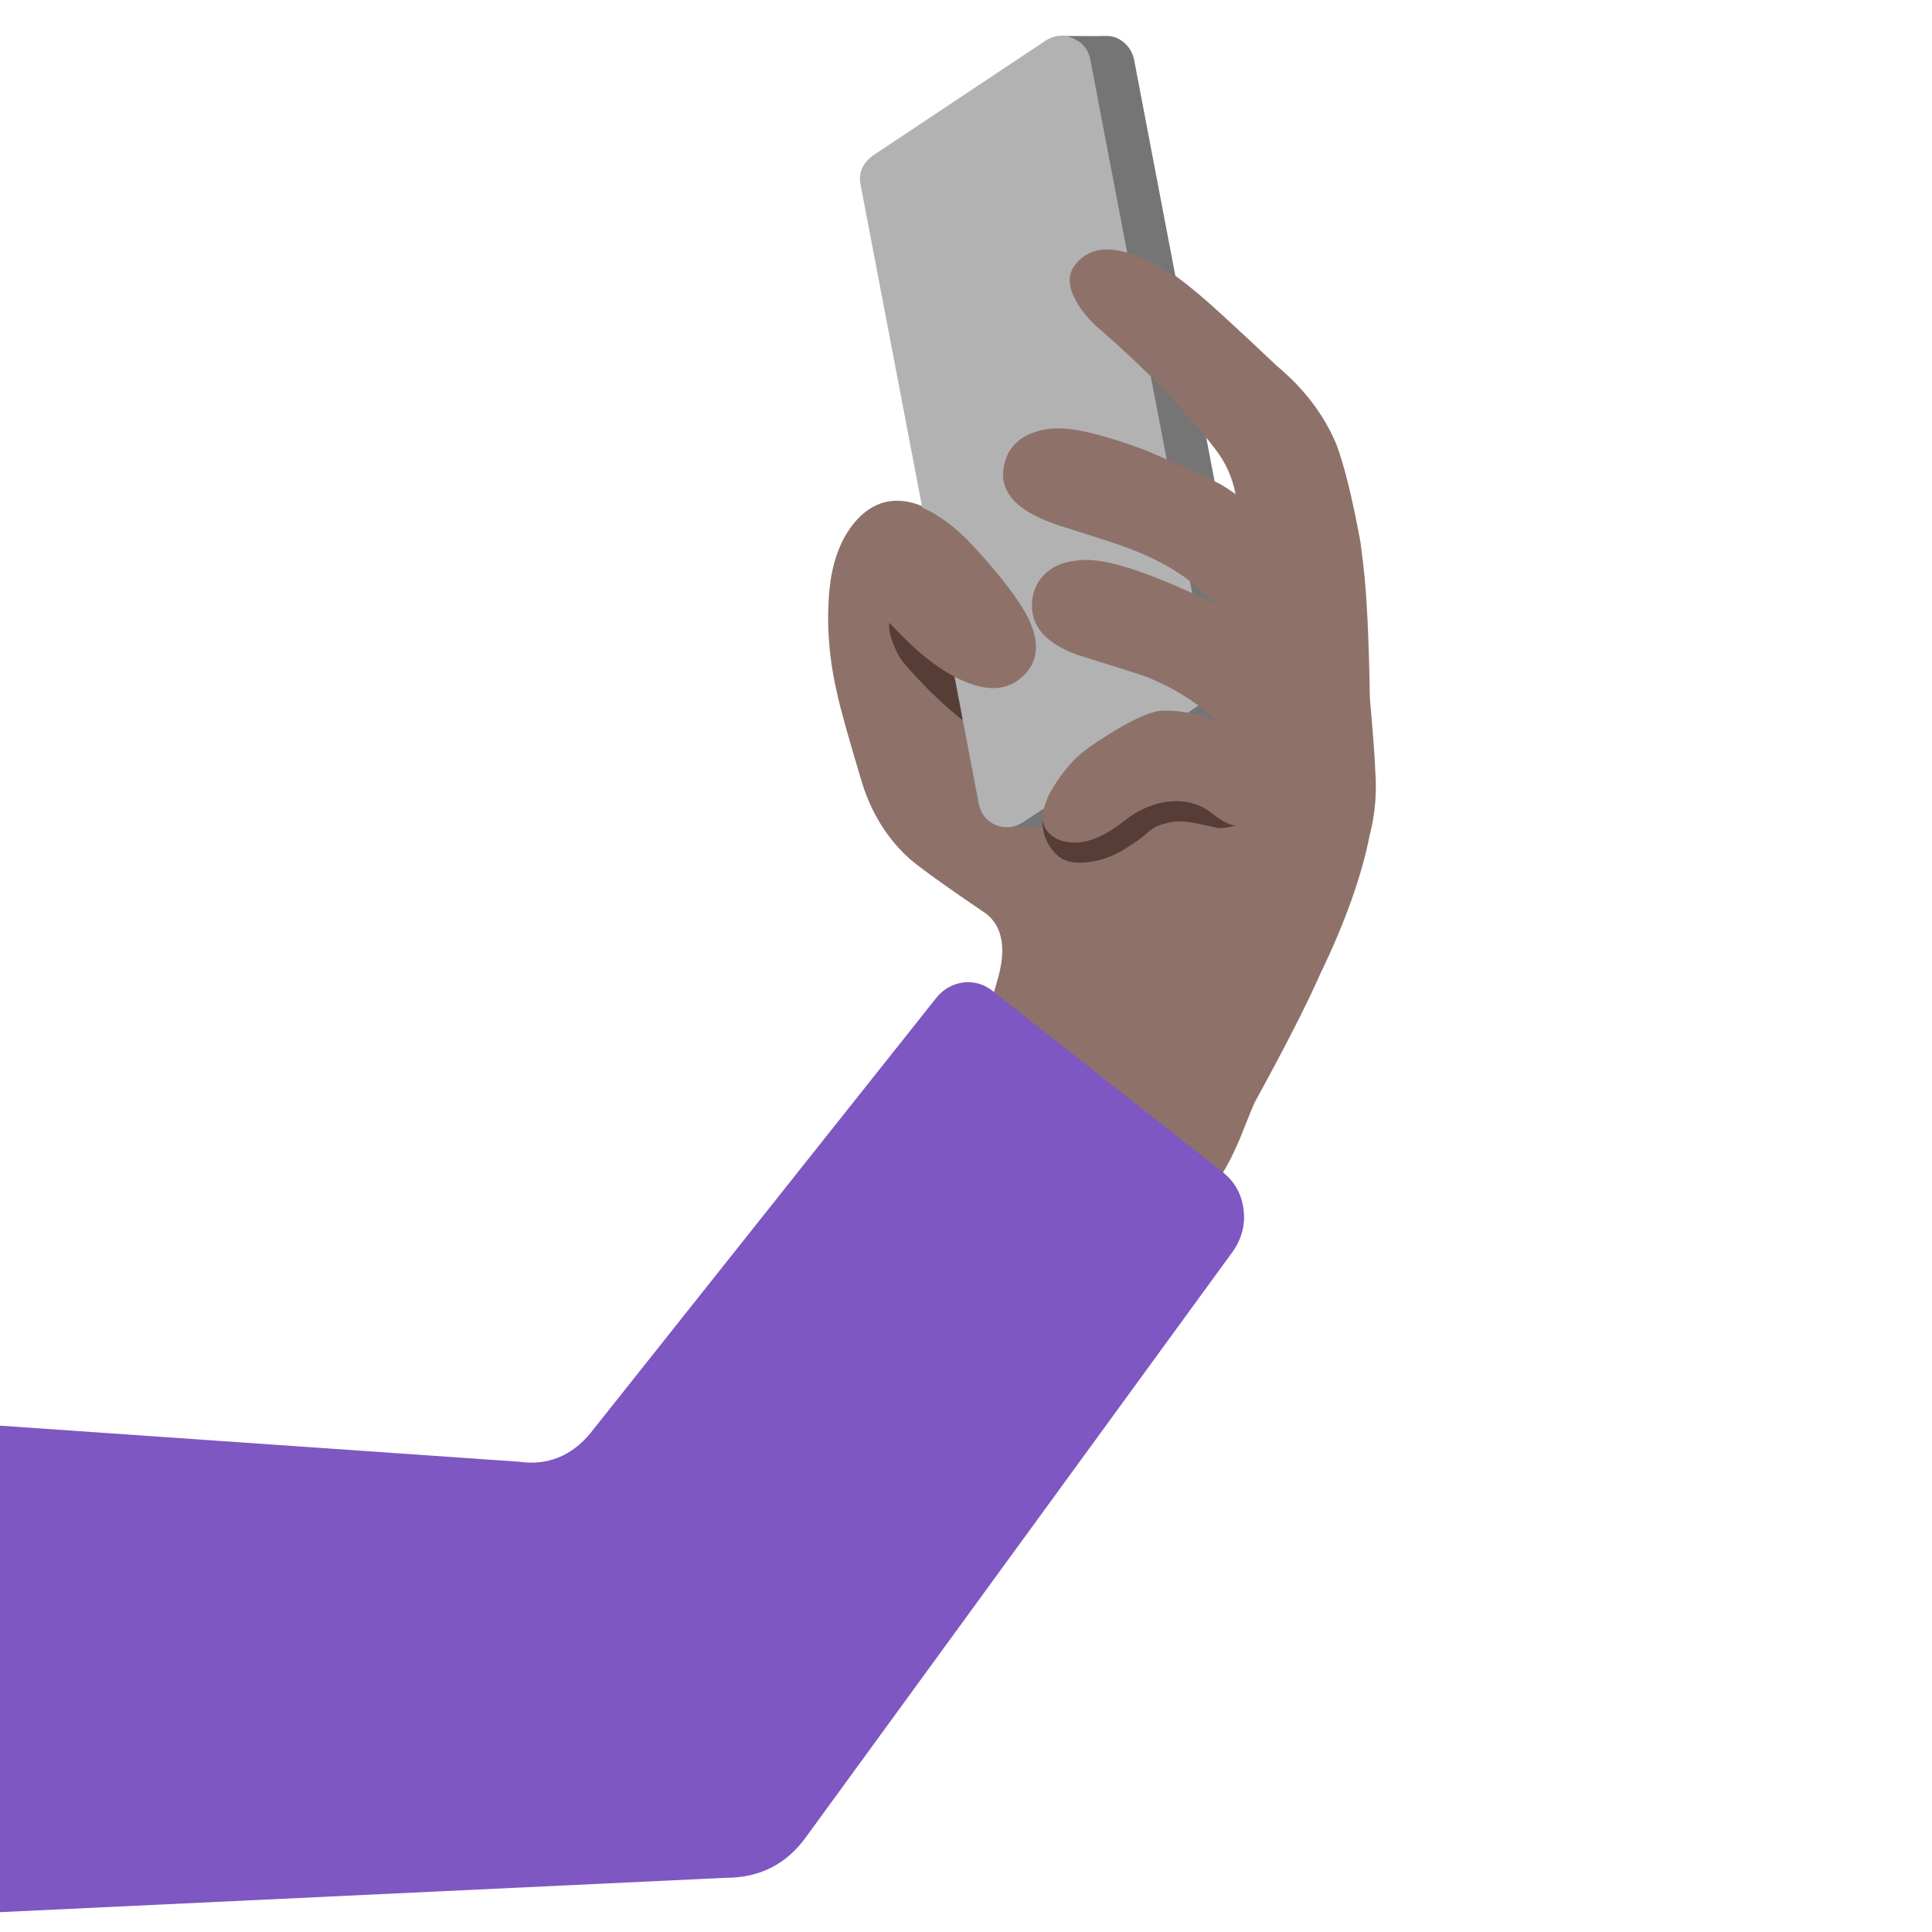
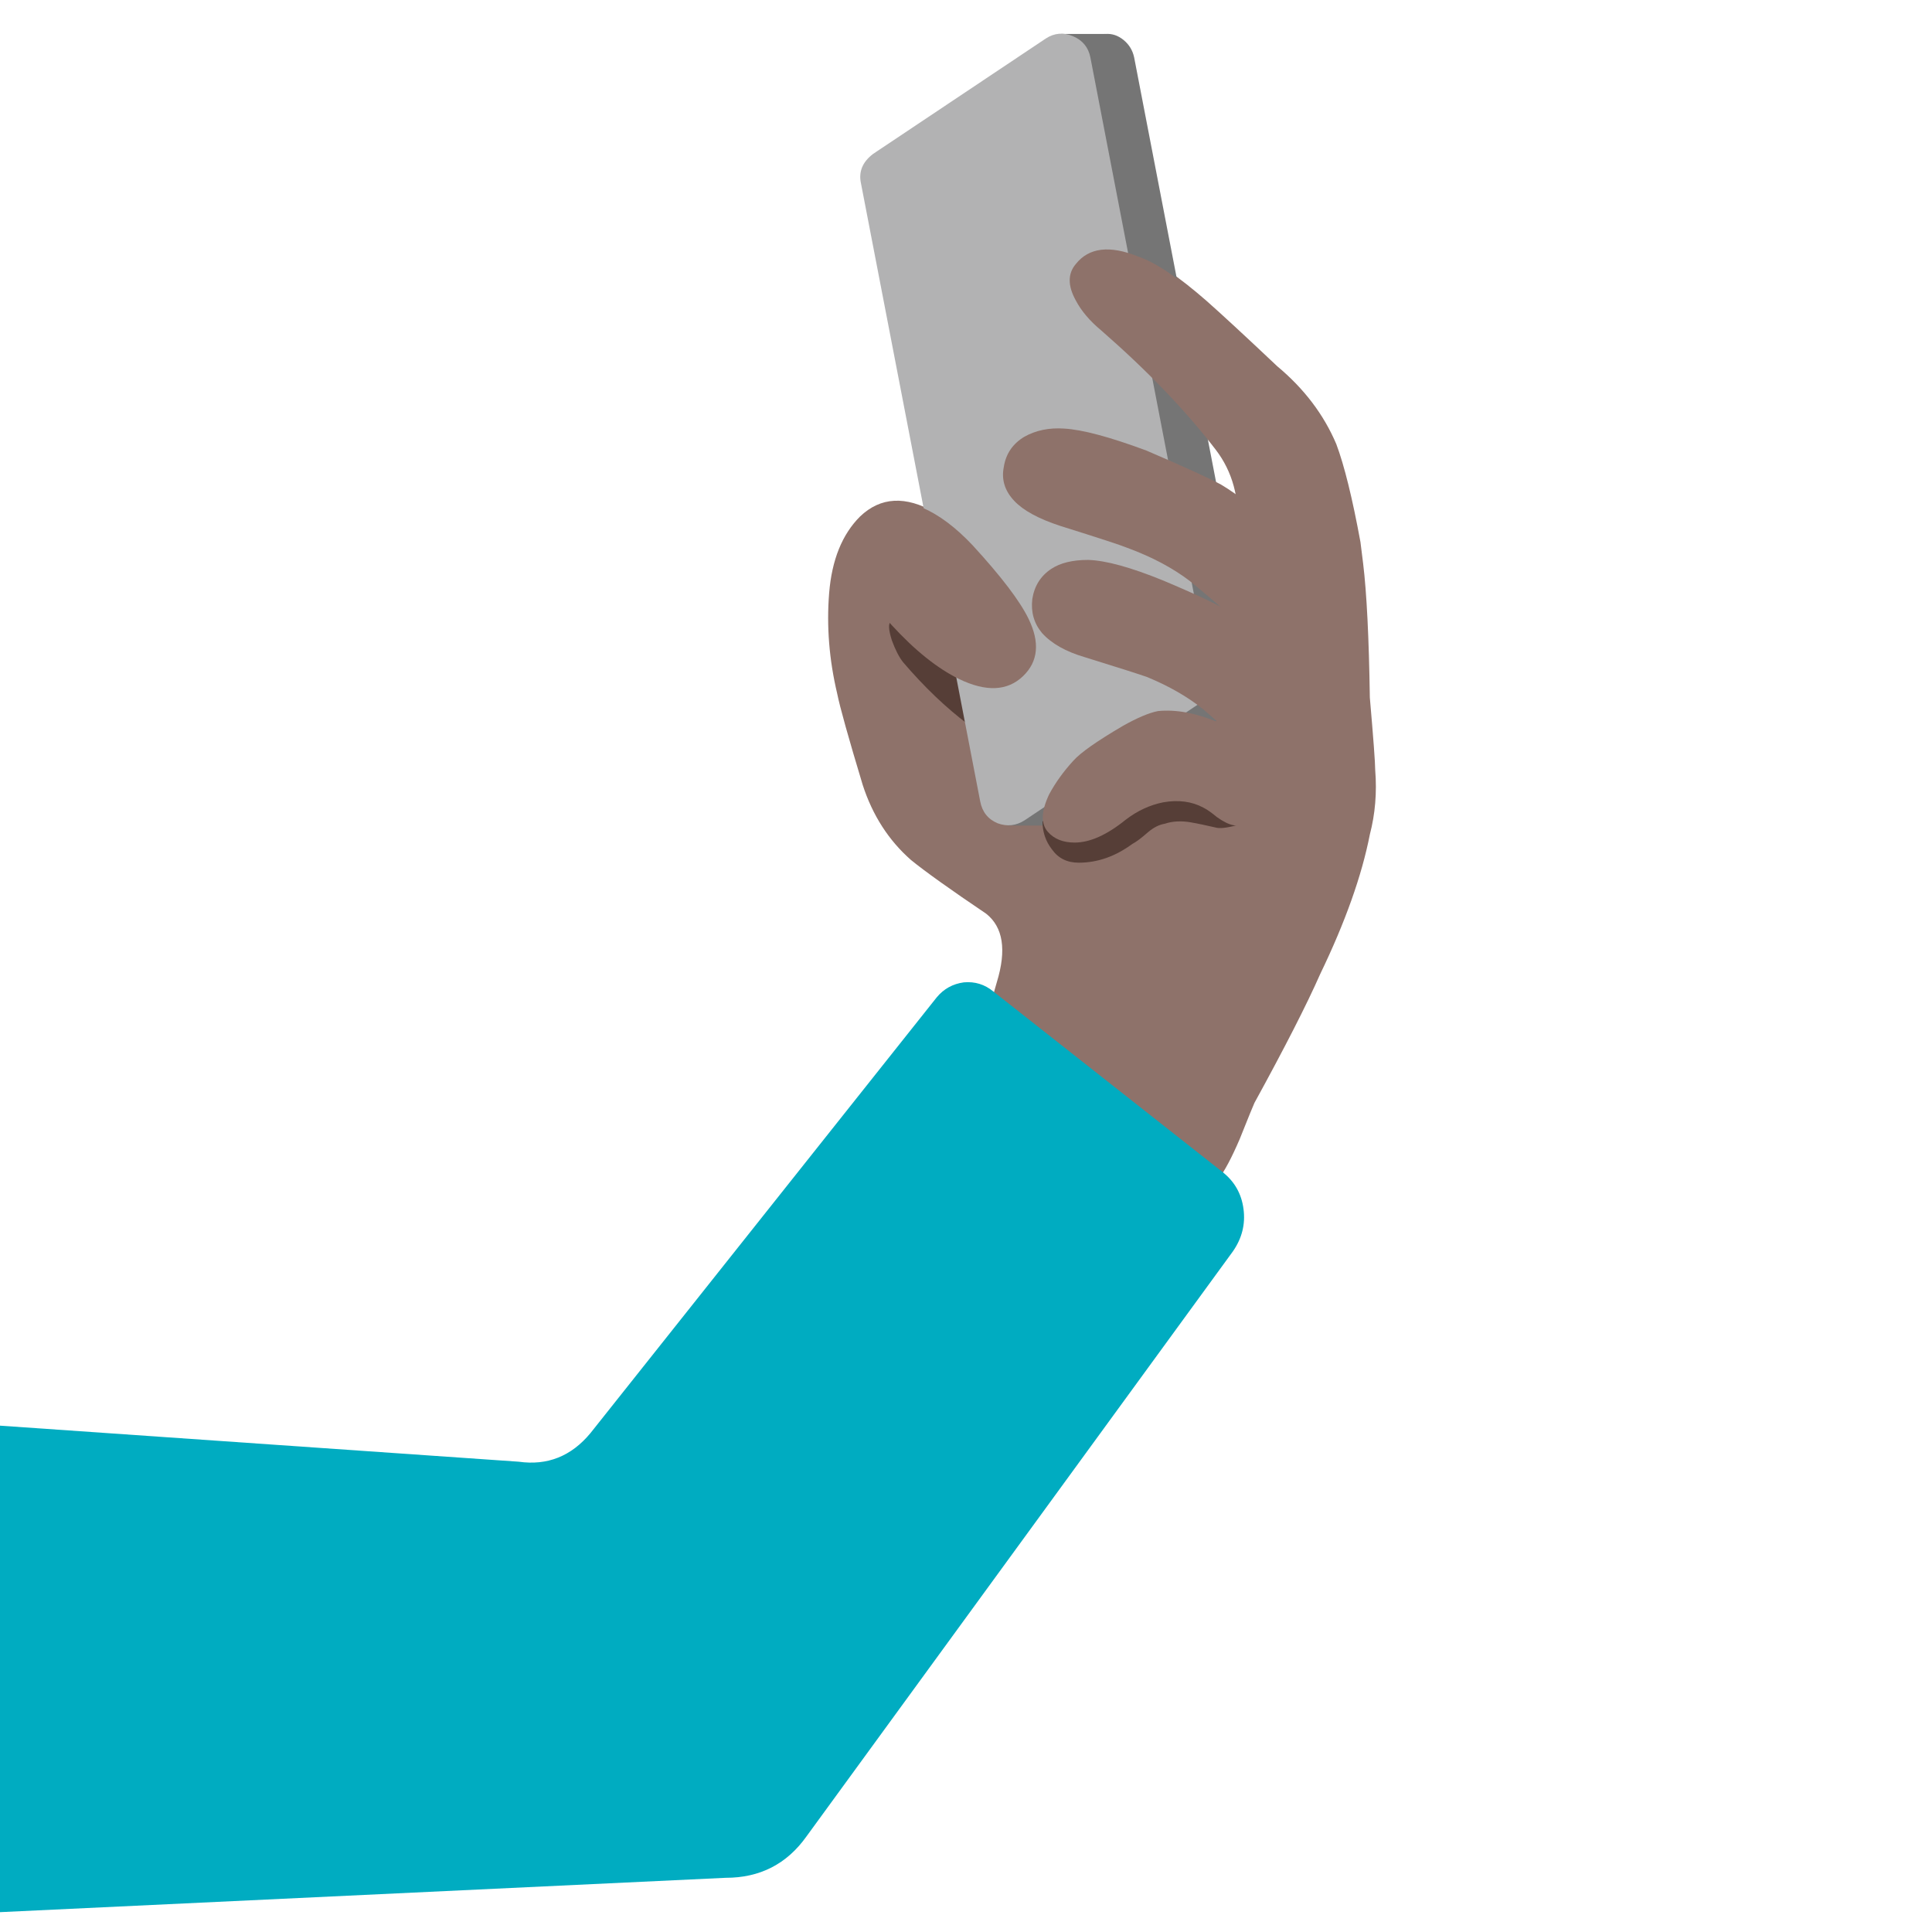
<svg xmlns="http://www.w3.org/2000/svg" xmlns:xlink="http://www.w3.org/1999/xlink" preserveAspectRatio="none" viewBox="0 0 72 72">
  <defs>
    <path id="a" fill="#8E726A" d="M44.95 11.2q-1.55-1.35-2.5-1.7-1.6-.65-2.35.3t.95 2.5q2.5 2.15 4.3 4.4.9 1.2.8 3.2-.1 1.35-1.3 2.45-1.15 1.1-2.95 1.55-2 .5-3.15-.35-.65-.5-1.85-2.25-1.15-1.65-2.05-2.2-1.65-.95-2.8.15-1 1-1.15 2.85-.15 1.85.3 3.75.15.75.95 3.4.55 1.7 1.8 2.8.8.65 2.8 2 .95.75.4 2.55-.65 2.2-.3 3.15.4 1.1 2.05 2.2.9.55 2.65 1.6.9.7 2.25.8 1.25.1 1.6-.4.35-.45.8-1.5.5-1.25.55-1.35 1.7-3.1 2.45-4.8 1.4-2.9 1.85-5.2.3-1.15.2-2.4 0-.4-.2-2.7-.05-3.35-.25-5l-.1-.8q-.45-2.45-.9-3.65-.7-1.65-2.2-2.9-1.8-1.7-2.65-2.45z" />
    <path id="b" fill="#563E37" d="M64.55 44.5q-.6-.15-1.25-.6-.05-.05-1.05-.9-1.5-1.25-3.15-1.9-.3.15.05 1.25.35.95.75 1.45 2.1 2.45 4.3 4.1.15.1.35-3.4z" />
    <path id="c" fill="#757575" d="M82.2 46.7q1.05-.65.85-1.95L75.15 3.8q-.15-.7-.7-1.15-.55-.45-1.2-.4-.6 0-1.05.3L60.75 10.2q-1.05.75-.8 1.95L67.8 53.1q.2 1.05 1.15 1.45.95.35 1.8-.2L82.2 46.7z" />
    <path id="d" fill="#757575" d="M73.25 6V2.25H70.3V6h2.95z" />
    <path id="e" fill="#757575" d="M69.75 54.7v-3.75h-3v3.75h3z" />
    <path id="f" fill="#B2B2B3" d="M57.85 10.2q-1.05.8-.8 1.95l7.9 40.95q.2 1.05 1.15 1.45.95.35 1.8-.2l11.45-7.65q1.05-.7.8-1.95L72.25 3.8q-.2-1-1.15-1.4-.95-.4-1.8.15L57.85 10.2z" />
-     <path id="g" fill="#7E57C2" d="M82.5 80q-.2-1.55-1.45-2.5L65.9 65.6q-.85-.7-1.95-.6-1.1.15-1.8 1l-22.9 28.9q-1.9 2.3-4.75 1.9L0 94.45v32.25l48.25-2.35q3.4 0 5.35-2.75l28.2-38.8q.9-1.3.7-2.8z" />
+     <path id="g" fill="#00ACC1" d="M82.5 80q-.2-1.55-1.45-2.5L65.9 65.6q-.85-.7-1.95-.6-1.1.15-1.8 1l-22.9 28.9q-1.9 2.3-4.75 1.9L0 94.45v32.25l48.25-2.35q3.4 0 5.35-2.75l28.2-38.8q.9-1.3.7-2.8z" />
    <path id="h" fill="#8E726A" d="M86.65 41.7q2-1.1.9-3.3-.55-1.15-2.6-3.2-2.3-2.2-4-3.2-1.1-.6-4.95-2.25-3.65-1.35-5.45-1.45-1.5-.1-2.65.55-1.15.7-1.35 2-.25 1.25.7 2.25.9.95 3.05 1.65 3.85 1.2 4.45 1.45 2.45.9 4.15 2.2 1.05.85 3.5 2.95 2.3 1.45 4.25.35z" />
    <path id="i" fill="#8E726A" d="M85.3 43.6q-2.2-2.3-3.65-3.1-1.2-.75-4.55-2.15-3.2-1.3-4.95-1.35-1.55 0-2.45.6-1.05.7-1.25 2-.15 1.3.65 2.25.95 1.05 2.85 1.6 3.4 1.05 4.1 1.3 2.2.9 3.75 2.15 1 .85 3.2 2.85 2.1 1.4 3.9.3 1.85-1.2.8-3.35-.55-1.25-2.4-3.1z" />
    <path id="j" fill="#8E726A" d="M56.6 36.85q.35 2.15 2.55 4.5 2.3 2.5 4.45 3.55 2.7 1.3 4.25-.2 1.5-1.45.35-3.8-.85-1.75-3.7-4.85-1.7-1.8-3.35-2.5-1.95-.85-3.35.15-1.5 1.1-1.2 3.15z" />
    <path id="k" fill="#8E726A" d="M82.05 35l8.35 3.15-.3-2.25q-.75-4.35-1.6-6.5-1.25-2.95-3.85-5.2-3.2-2.95-4.75-4.3-2.7-2.4-4.45-3-2.85-1.15-4.15.5-.8.95 0 2.4.55 1.05 1.7 2 4.65 4.05 7.6 7.9 1.65 2.15 1.45 5.3z" />
    <path id="l" fill="#563E37" d="M45.35 30.25q-.55-.25-.95-.4-.7-.25-1.35-.05-.55.2-1.3.7-.7.5-1.1.6-.35.1-.95-.15-.65-.3-.85-.35 0 .6.35 1.05.35.5 1 .5 1.05 0 2-.7.2-.1.6-.45.3-.25.6-.3.45-.15 1-.05.3.05.95.2.25.05.95-.15-.35-.15-.95-.45z" />
    <path id="m" fill="#8E726A" d="M48.25 28.95q0-.55-.3-.6-.45-.2-1.3-.7-.9-.55-1.3-.75-1.2-.5-2.2-.4-.5.1-1.3.55-1.45.85-1.85 1.3-.55.6-.9 1.25-.45.95-.05 1.4.35.4 1 .4.85 0 1.9-.85.65-.5 1.4-.65.85-.15 1.5.2.2.1.5.35.35.25.6.3.4.1 1-.1.5-.25.9-.7.4-.5.4-1z" />
  </defs>
  <use xlink:href="#a" />
  <use transform="rotate(.078) scale(.56247)" xlink:href="#b" />
-   <use transform="rotate(.11) scale(.56244)" xlink:href="#c" />
-   <use transform="rotate(.11) scale(.56244)" xlink:href="#d" />
-   <use transform="rotate(.11) scale(.56244)" xlink:href="#e" />
-   <use transform="rotate(.11) scale(.56244)" xlink:href="#f" />
+   <use transform="scale(.56242)" xlink:href="#c" />
+   <use transform="scale(.56242)" xlink:href="#d" />
+   <use transform="scale(.56242)" xlink:href="#e" />
+   <use transform="scale(.56242)" xlink:href="#f" />
  <use transform="rotate(.078) scale(.56247)" xlink:href="#g" />
  <use transform="rotate(.078) scale(.56247)" xlink:href="#h" />
  <use transform="rotate(.078) scale(.56247)" xlink:href="#i" />
  <use transform="rotate(.078) scale(.56247)" xlink:href="#j" />
  <use transform="rotate(.078) scale(.56247)" xlink:href="#k" />
  <use xlink:href="#l" />
  <use xlink:href="#m" />
</svg>
